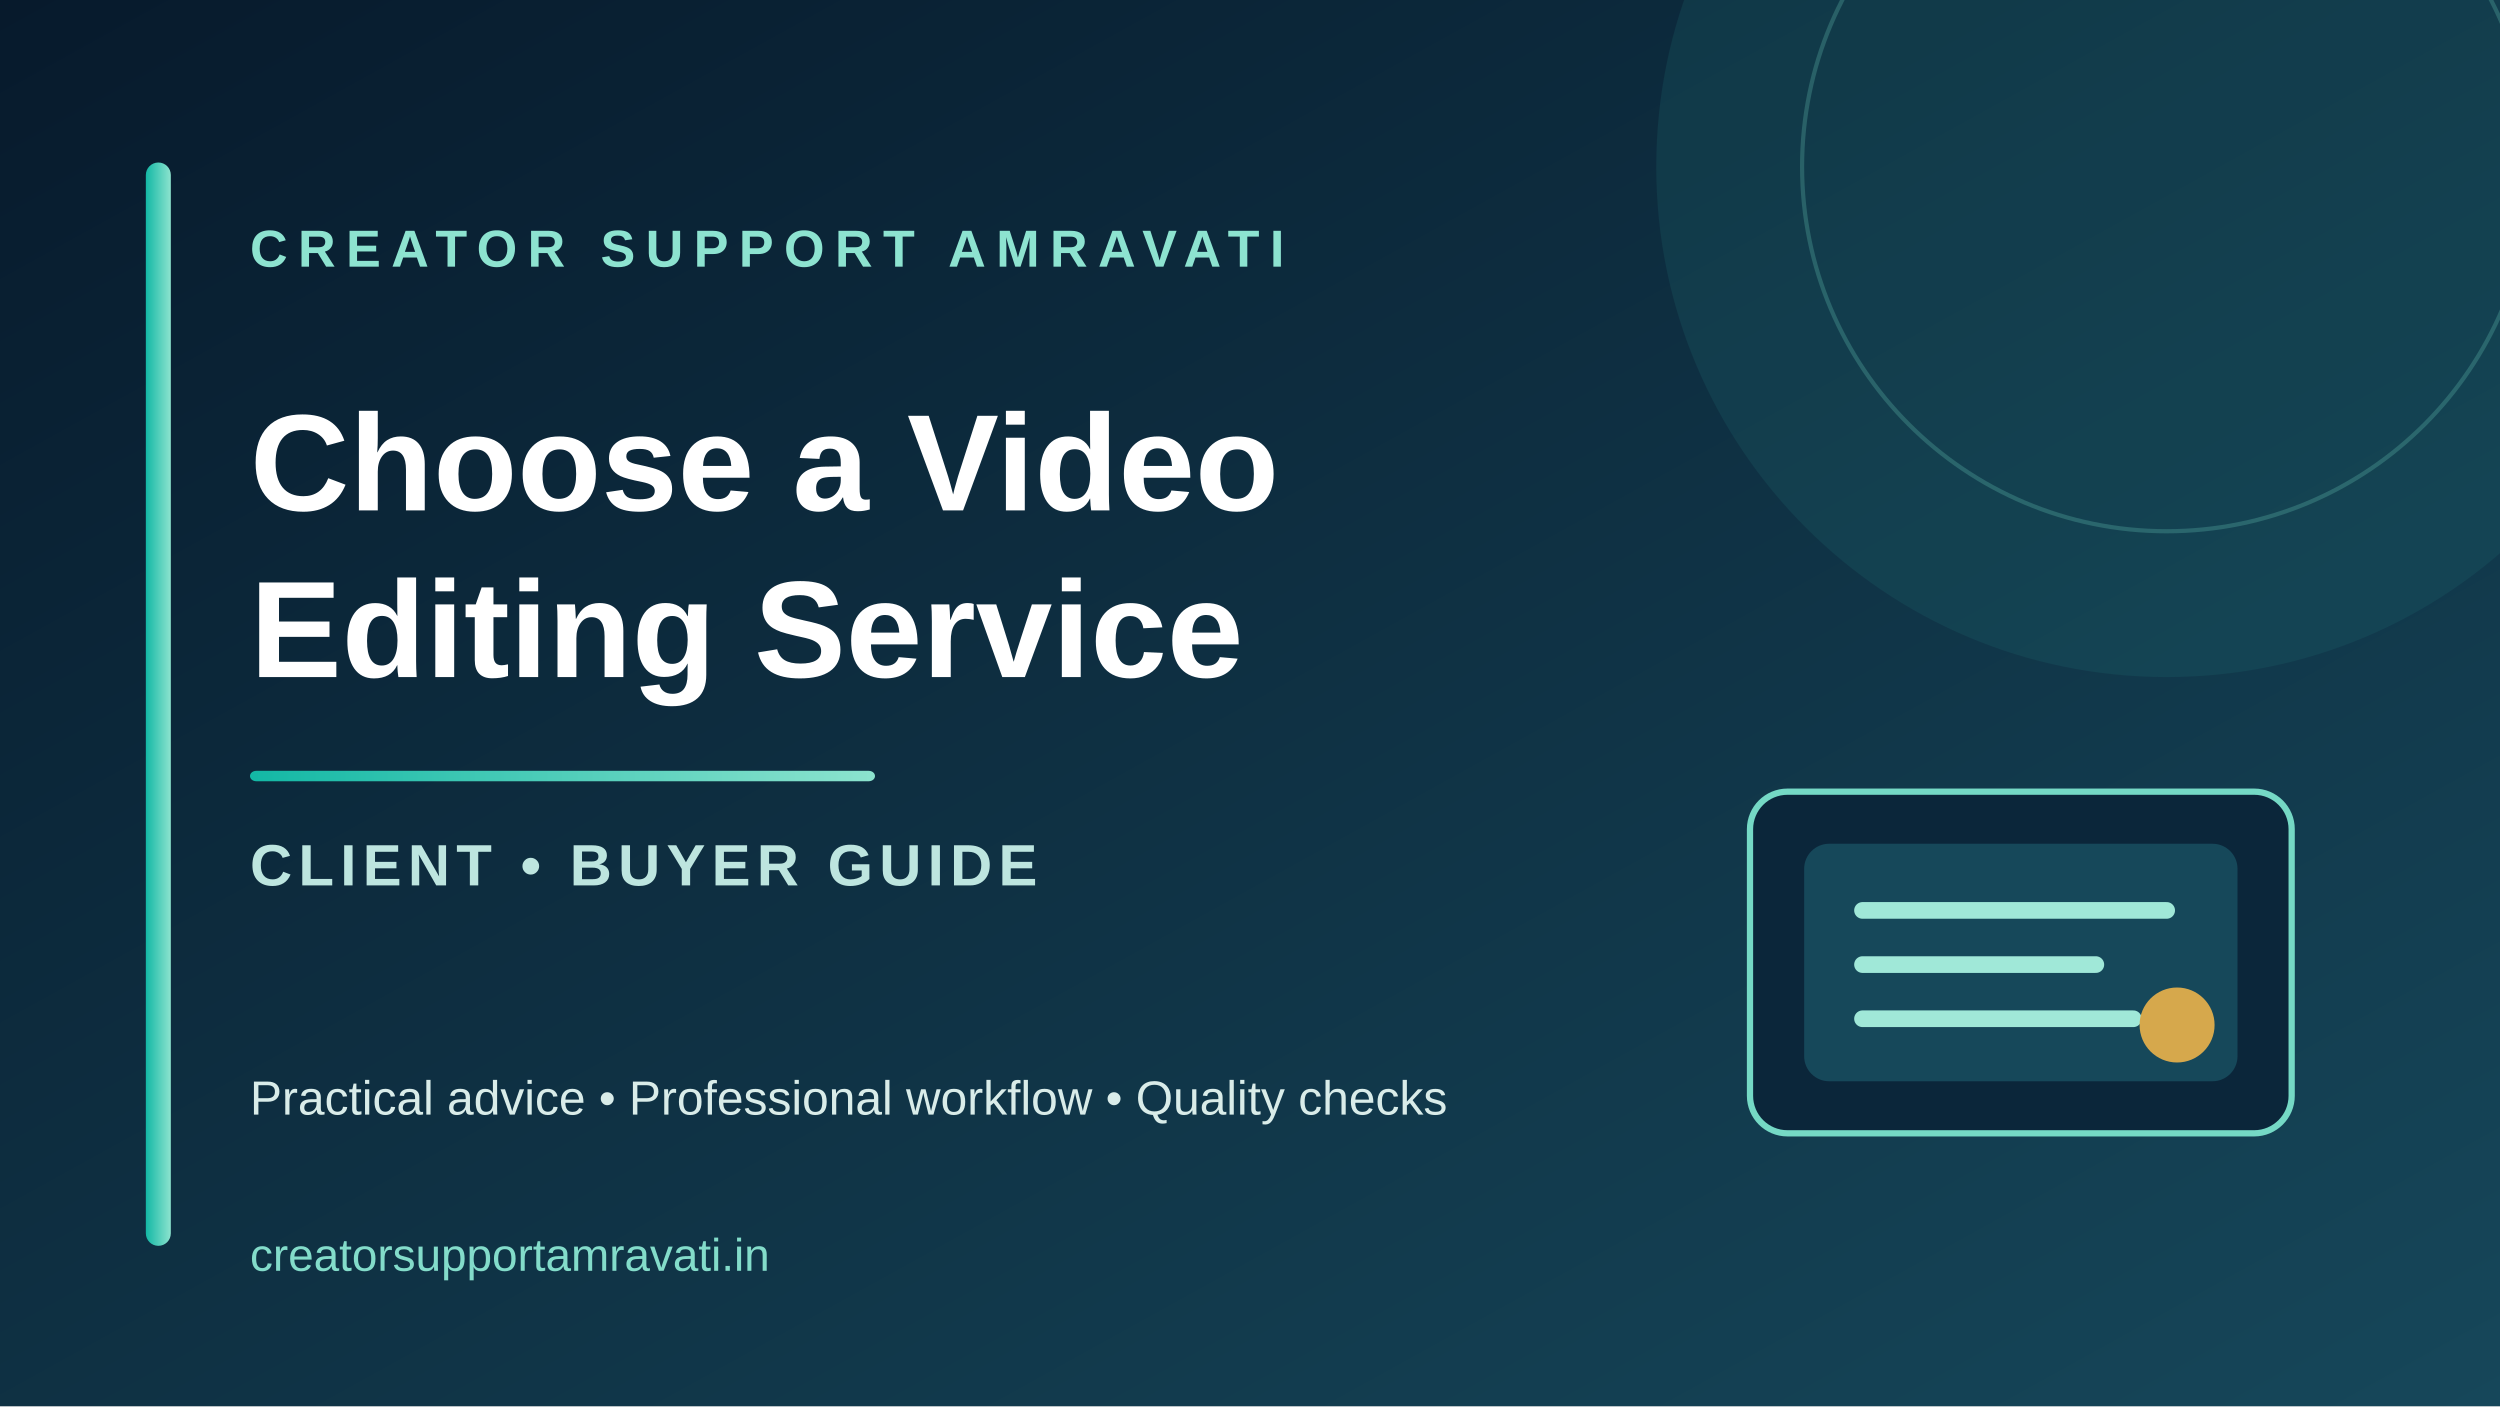
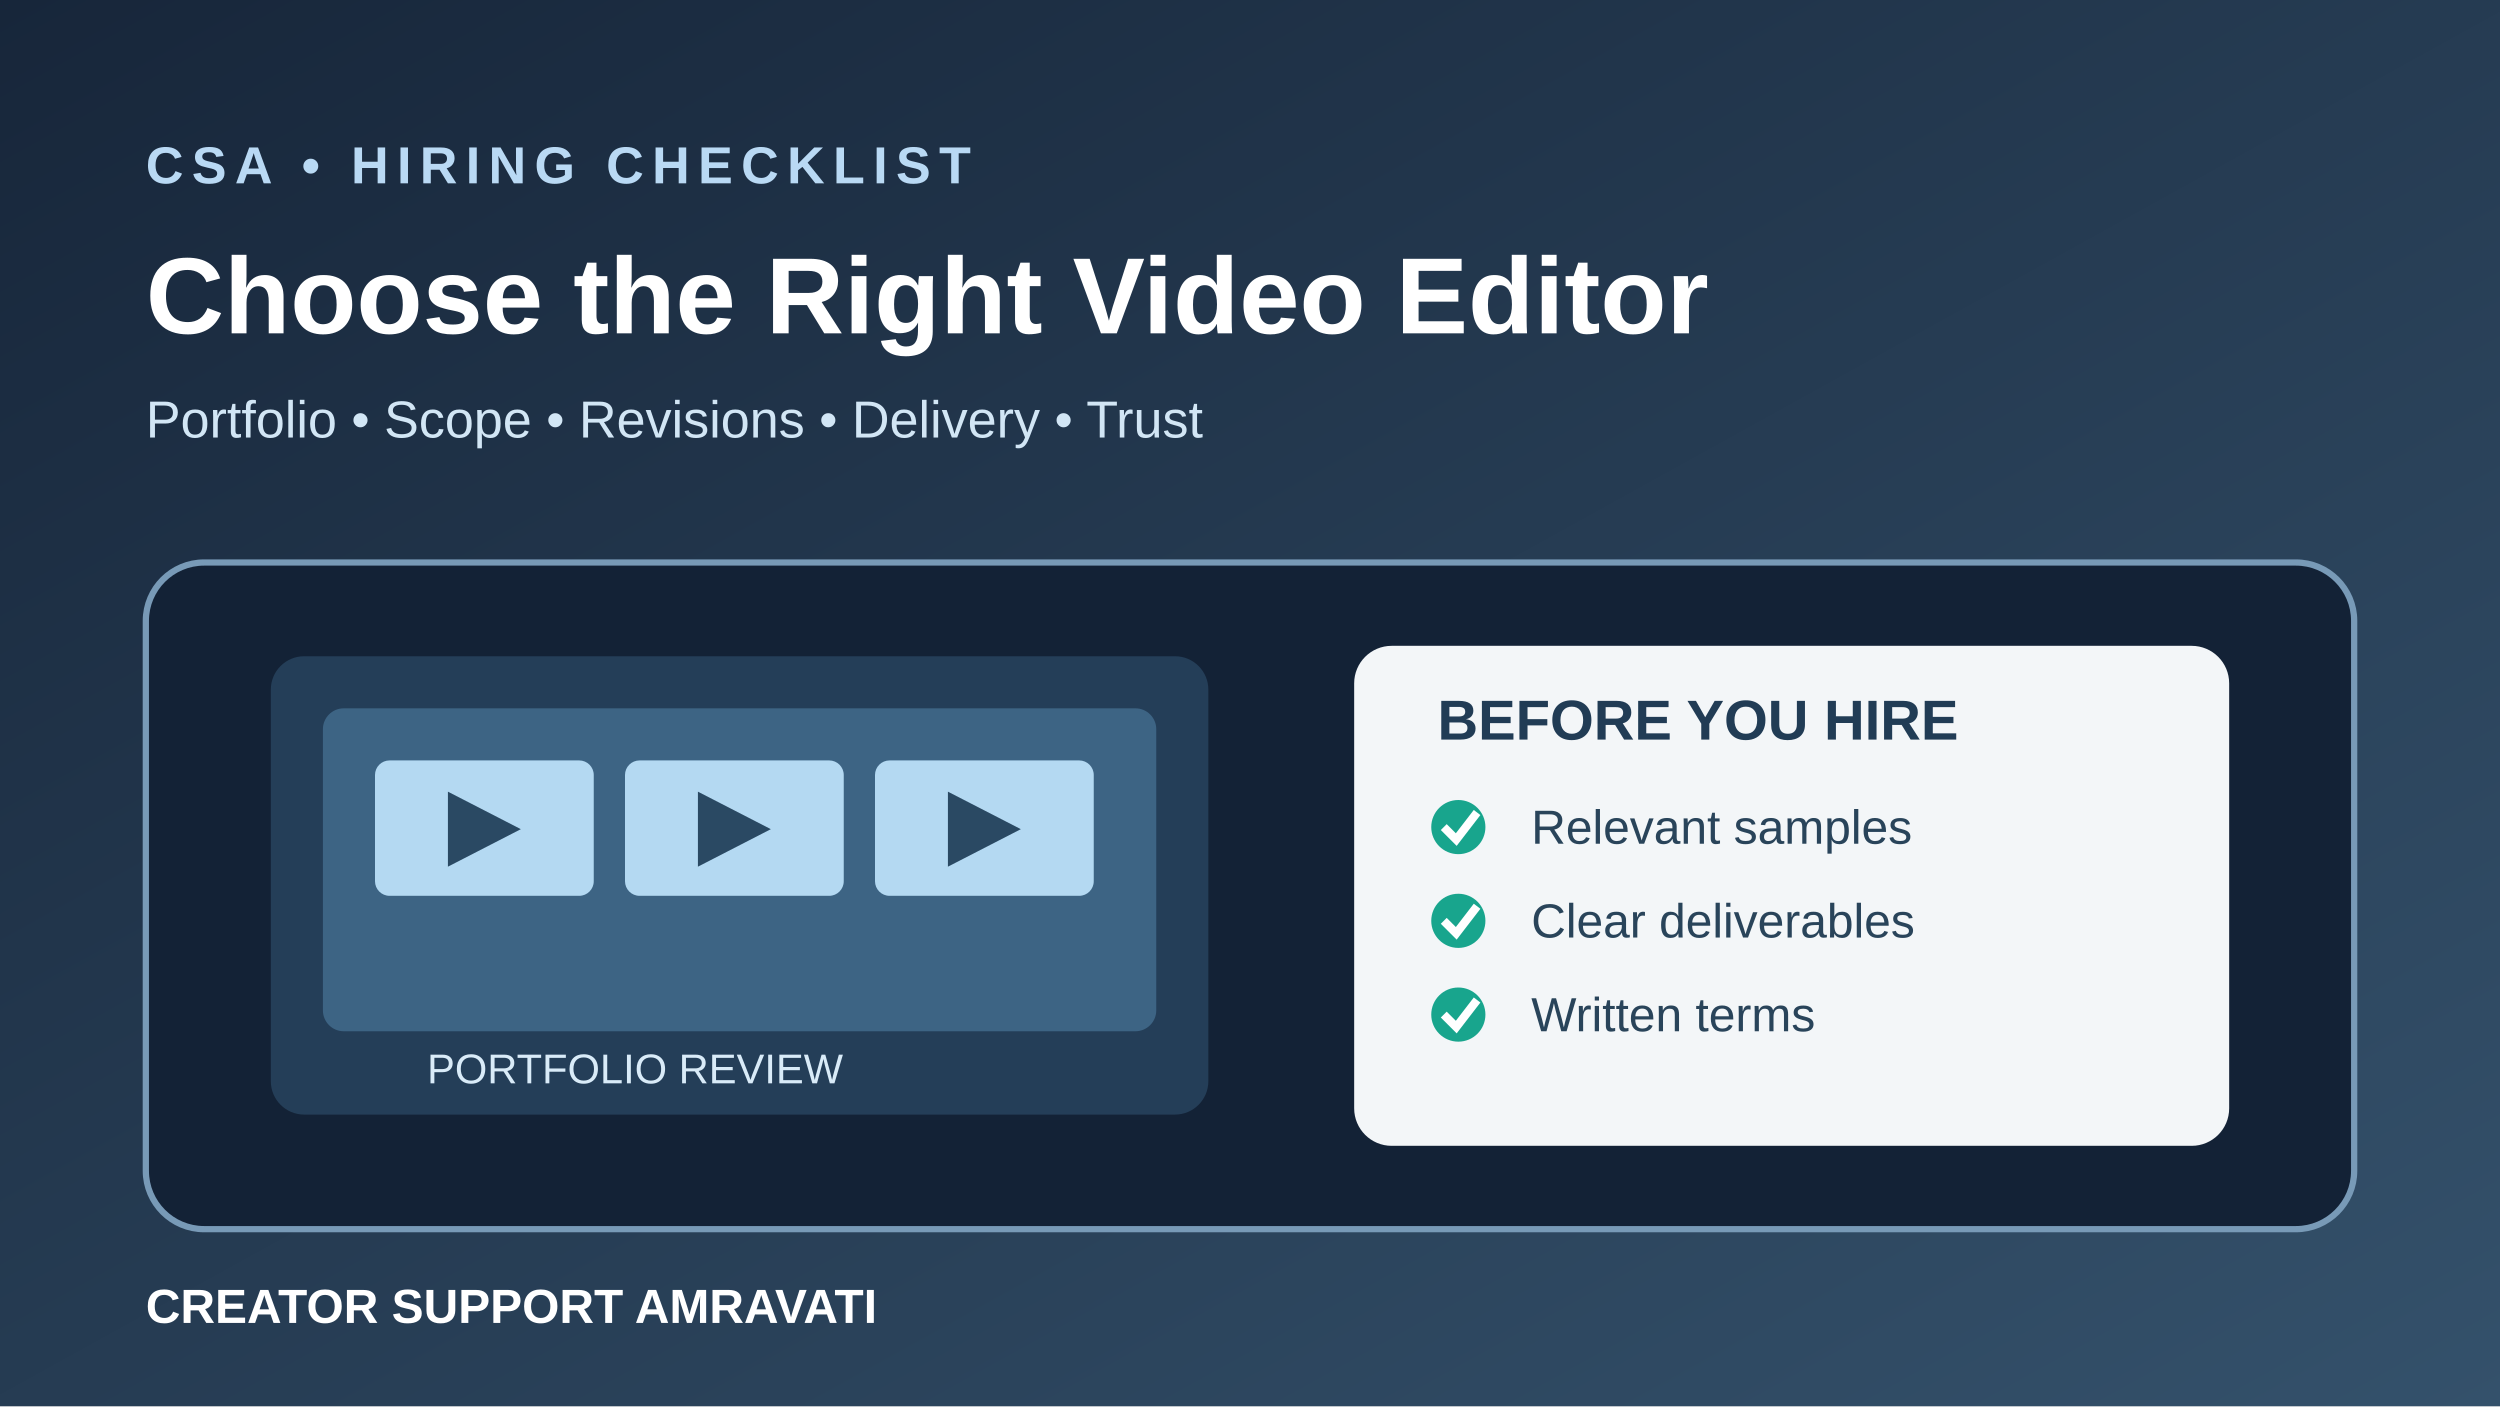
- <svg xmlns="http://www.w3.org/2000/svg" width="1200" height="675" viewBox="0 0 1200 675" role="img" aria-labelledby="title desc">
+ <svg xmlns="http://www.w3.org/2000/svg" width="1200" height="675" viewBox="0 0 1200 675">
  <defs>
-     <linearGradient id="bg" x1="0" y1="0" x2="1" y2="1">
-       <stop stop-color="#071a2c" />
-       <stop offset="1" stop-color="#16475a" />
-     </linearGradient>
-     <linearGradient id="accent" x1="0" y1="0" x2="1" y2="0">
-       <stop stop-color="#13b8a5" />
-       <stop offset="1" stop-color="#8ce3ce" />
+     <linearGradient id="b" x2="1" y2="1">
+       <stop stop-color="#17263a" />
+       <stop offset="1" stop-color="#34516b" />
    </linearGradient>
  </defs>
-   <rect width="1200" height="675" fill="url(#bg)" />
-   <circle cx="1040" cy="80" r="245" fill="#1e6c70" opacity=".22" />
-   <circle cx="1040" cy="80" r="175" fill="none" stroke="#6fd4c0" stroke-width="2" opacity=".25" />
-   <rect x="70" y="78" width="12" height="520" rx="6" fill="url(#accent)" />
-   <text x="120" y="128" fill="#8de3d0" font-family="Arial,sans-serif" font-size="25" font-weight="700" letter-spacing="5">CREATOR SUPPORT AMRAVATI</text>
-   <text x="120" y="245" fill="#ffffff" font-family="Arial,sans-serif" font-size="66" font-weight="700">Choose a Video</text>
-   <text x="120" y="325" fill="#ffffff" font-family="Arial,sans-serif" font-size="66" font-weight="700">Editing Service</text>
-   <rect x="120" y="370" width="300" height="5" rx="3" fill="url(#accent)" />
-   <text x="120" y="425" fill="#bde5df" font-family="Arial,sans-serif" font-size="28" font-weight="600" letter-spacing="3">CLIENT • BUYER GUIDE</text>
-   <text x="120" y="535" fill="#d9ece9" font-family="Arial,sans-serif" font-size="23">Practical advice • Professional workflow • Quality checks</text>
-   <g transform="translate(840 380)">
-     <rect x="0" y="0" width="260" height="164" rx="18" fill="#0b263a" stroke="#75d9c5" stroke-width="3" />
-     <rect x="26" y="25" width="208" height="114" rx="12" fill="#16485a" />
-     <path d="M54 57h146M54 83h112M54 109h130" stroke="#a0e8d8" stroke-width="8" stroke-linecap="round" />
-     <circle cx="205" cy="112" r="18" fill="#d6a84c" />
+   <rect width="1200" height="675" fill="url(#b)" />
+   <text x="70" y="88" fill="#b9d9f4" font-family="Arial" font-size="25" font-weight="700" letter-spacing="4">CSA • HIRING CHECKLIST</text>
+   <text x="70" y="160" fill="#fff" font-family="Arial" font-size="52" font-weight="700">Choose the Right Video Editor</text>
+   <text x="70" y="210" fill="#d2e6f5" font-family="Arial" font-size="25">Portfolio • Scope • Revisions • Delivery • Trust</text>
+   <rect x="70" y="270" width="1060" height="320" rx="28" fill="#132236" stroke="#789ab7" stroke-width="3" />
+   <rect x="130" y="315" width="450" height="220" rx="16" fill="#243e58" />
+   <rect x="155" y="340" width="400" height="155" rx="10" fill="#3d6484" />
+   <g fill="#b4d9f2">
+     <rect x="180" y="365" width="105" height="65" rx="7" />
+     <rect x="300" y="365" width="105" height="65" rx="7" />
+     <rect x="420" y="365" width="105" height="65" rx="7" />
  </g>
-   <text x="120" y="610" fill="#83dcca" font-family="Arial,sans-serif" font-size="22">creatorsupportamravati.in</text>
+   <g fill="#2a4963">
+     <path d="M215 380l35 18-35 18Z" />
+     <path d="M335 380l35 18-35 18Z" />
+     <path d="M455 380l35 18-35 18Z" />
+   </g>
+   <text x="205" y="520" fill="#d9ebf8" font-family="Arial" font-size="20">PORTFOLIO REVIEW</text>
+   <rect x="650" y="310" width="420" height="240" rx="18" fill="#f3f6f8" />
+   <text x="690" y="355" fill="#213c55" font-family="Arial" font-size="27" font-weight="700">BEFORE YOU HIRE</text>
+   <g font-family="Arial" font-size="23" fill="#29445a">
+     <text x="735" y="405">Relevant samples</text>
+     <text x="735" y="450">Clear deliverables</text>
+     <text x="735" y="495">Written terms</text>
+   </g>
+   <g fill="#18a58d">
+     <circle cx="700" cy="397" r="13" />
+     <circle cx="700" cy="442" r="13" />
+     <circle cx="700" cy="487" r="13" />
+   </g>
+   <g stroke="#fff" stroke-width="4" fill="none">
+     <path d="M693 397l6 6 10-13M693 442l6 6 10-13M693 487l6 6 10-13" />
+   </g>
+   <text x="70" y="635" fill="#fff" font-family="Arial" font-size="23" font-weight="700">CREATOR SUPPORT AMRAVATI</text>
</svg>
